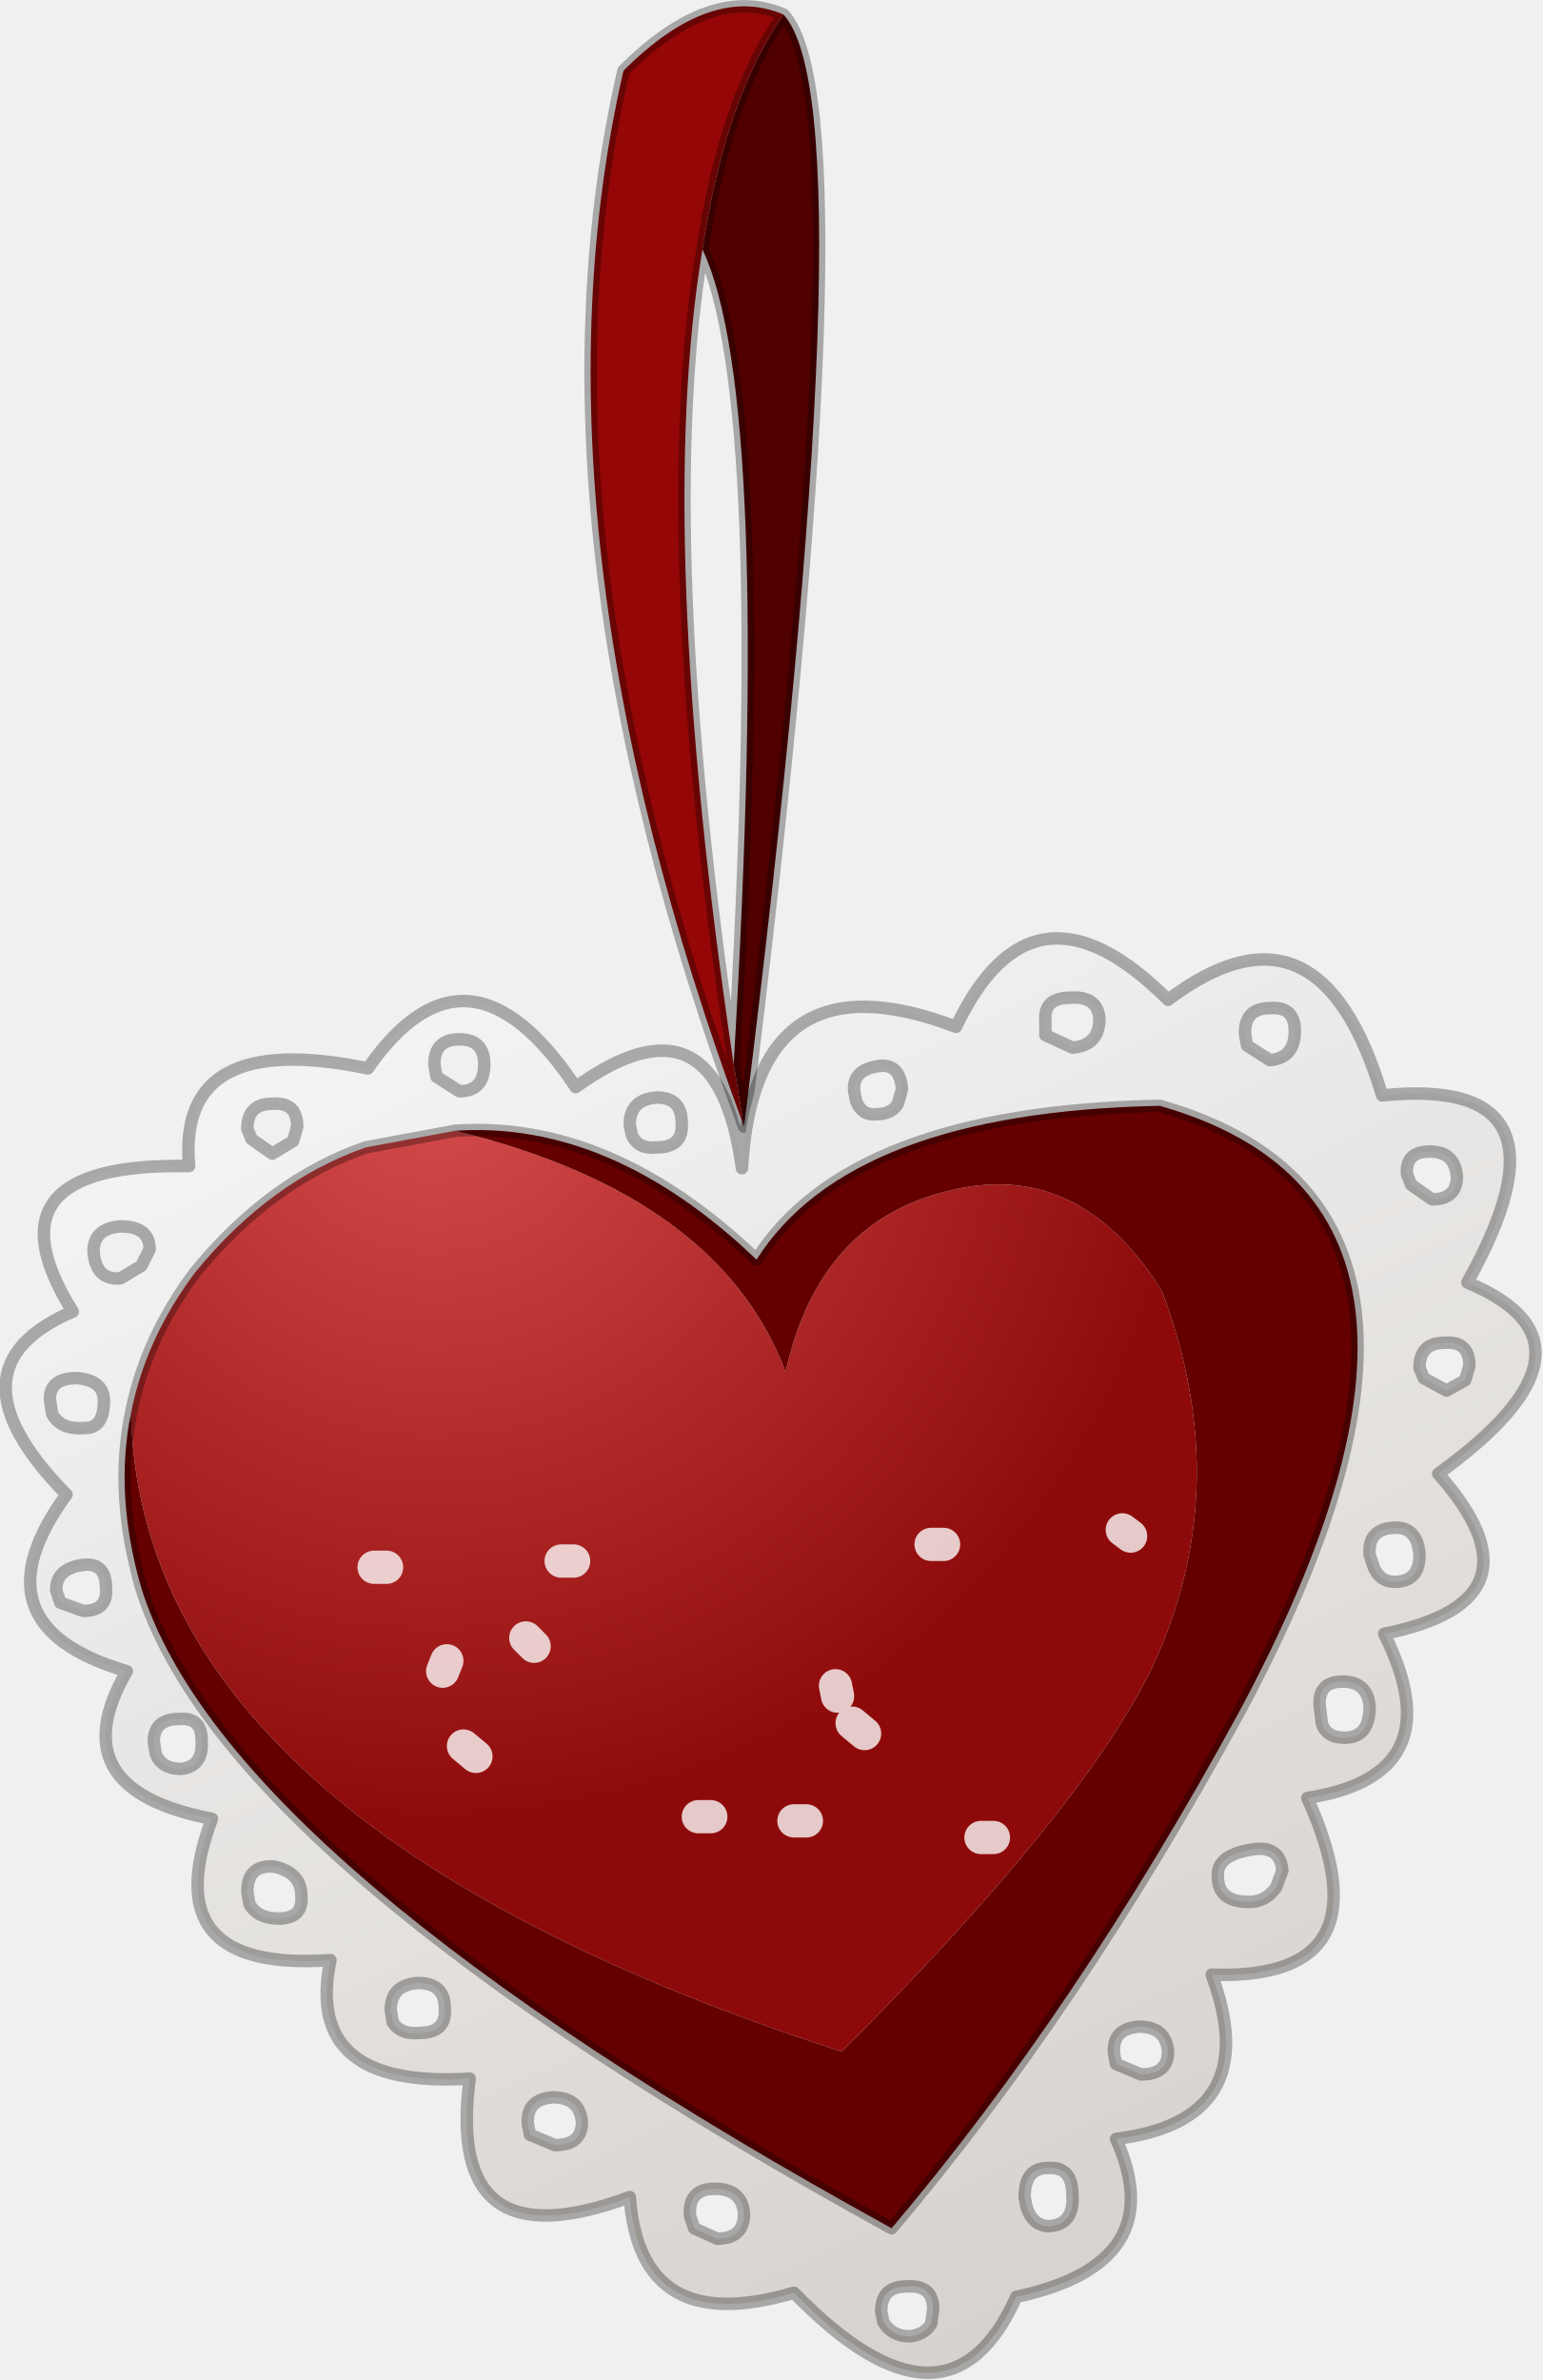
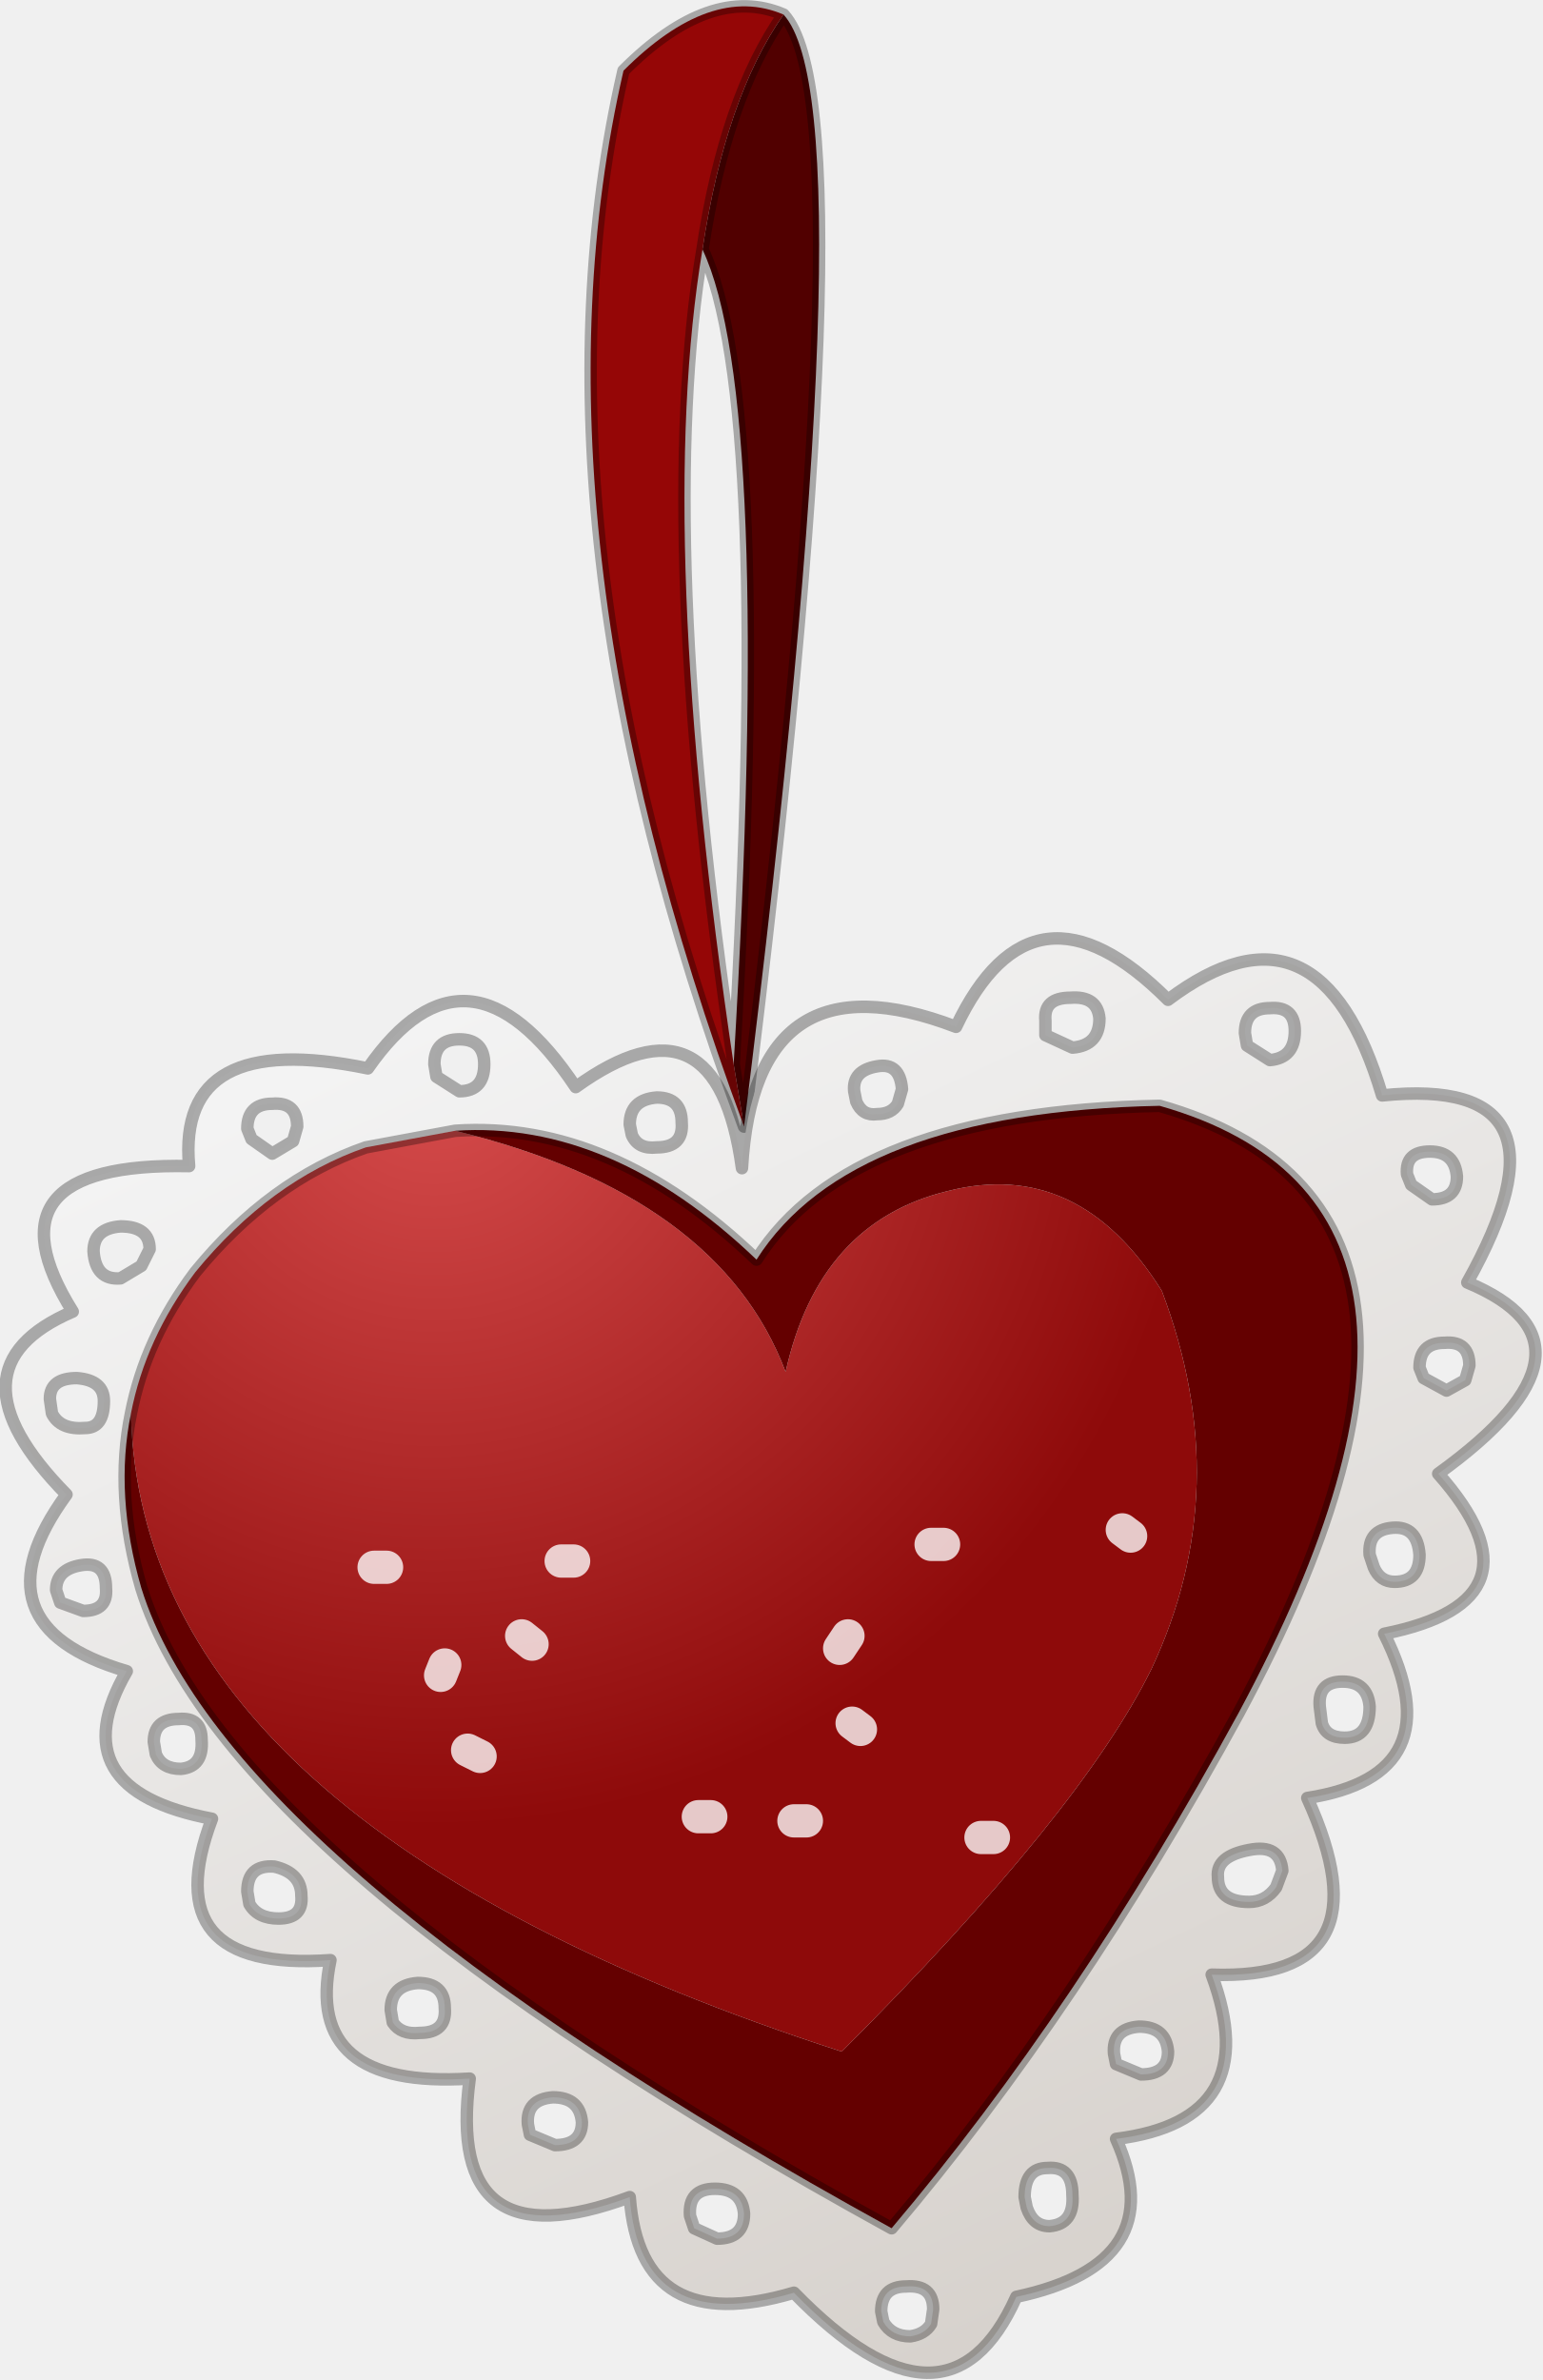
<svg xmlns="http://www.w3.org/2000/svg" xmlns:xlink="http://www.w3.org/1999/xlink" height="57.25px" width="37.1px">
  <g transform="matrix(1.0, 0.0, 0.0, 1.0, 16.65, 0.15)">
    <use height="57.25" transform="matrix(1.0, 0.0, 0.0, 1.0, -16.65, -0.15)" width="37.1" xlink:href="#decoration77-shape0" />
  </g>
  <defs>
    <g id="decoration77-shape0" transform="matrix(1.0, 0.0, 0.0, 1.0, 16.65, 0.15)">
      <path d="M2.2 0.2 Q4.3 2.5 1.25 26.95 L1.0 25.45 Q1.95 9.45 0.25 5.85 0.8 2.2 2.2 0.2" fill="#510000" fill-rule="evenodd" stroke="none" />
      <path d="M1.25 26.95 Q-4.15 12.4 -1.65 1.55 0.45 -0.55 2.2 0.2 0.8 2.2 0.25 5.85 -0.9 12.7 1.0 25.45 L1.25 26.95" fill="#950606" fill-rule="evenodd" stroke="none" />
      <path d="M2.2 0.2 Q4.3 2.5 1.25 26.95 -4.15 12.4 -1.65 1.55 0.45 -0.55 2.2 0.2 0.8 2.2 0.25 5.85 1.95 9.45 1.0 25.45 L1.25 26.95 M0.25 5.85 Q-0.9 12.7 1.0 25.45" fill="none" stroke="#000000" stroke-linecap="round" stroke-linejoin="round" stroke-opacity="0.302" stroke-width="0.3" />
-       <path d="M18.1 32.15 Q17.5 32.15 17.5 32.75 L17.6 33.0 18.15 33.3 18.6 33.05 18.7 32.7 Q18.7 32.1 18.1 32.15 M18.4 28.15 Q18.35 27.55 17.75 27.55 17.15 27.55 17.2 28.1 L17.3 28.35 17.8 28.7 Q18.4 28.7 18.4 28.15 M6.35 24.55 Q8.2 20.65 11.45 23.9 15.1 21.15 16.6 26.2 21.45 25.7 18.65 30.7 22.25 32.2 17.95 35.3 20.65 38.35 16.65 39.15 18.35 42.55 14.8 43.1 16.8 47.5 12.5 47.35 13.8 50.85 10.2 51.3 11.55 54.3 7.8 55.1 6.15 58.8 2.45 55.0 -1.25 56.1 -1.5 52.7 -5.95 54.35 -5.35 49.85 -9.35 50.1 -8.7 47.0 -12.95 47.3 -11.55 43.6 -15.25 42.9 -13.6 40.05 -17.35 38.95 -15.05 35.8 -18.05 32.75 -14.9 31.4 -17.15 27.8 -12.1 27.9 -12.4 24.6 -7.8 25.55 -5.4 22.1 -2.8 26.0 0.6 23.55 1.2 27.95 1.5 22.7 6.35 24.55 M14.5 24.65 Q14.5 24.05 13.9 24.1 13.3 24.1 13.3 24.7 L13.35 25.0 13.9 25.35 Q14.5 25.3 14.5 24.65 M9.8 24.35 Q9.75 23.8 9.1 23.85 8.45 23.85 8.5 24.4 L8.5 24.75 9.15 25.05 Q9.8 25.0 9.8 24.35 M-5.7 27.05 L-7.85 27.45 Q-10.15 28.25 -11.95 30.45 -13.15 32.05 -13.5 33.85 -13.9 35.8 -13.25 38.05 -11.2 44.65 4.8 53.45 9.25 48.2 13.15 41.05 19.7 28.85 11.25 26.45 3.8 26.6 1.55 30.15 -1.95 26.8 -5.7 27.05 M-3.3 51.45 Q-2.65 51.45 -2.65 50.9 -2.7 50.3 -3.35 50.3 -4.0 50.35 -3.95 50.95 L-3.9 51.2 -3.3 51.45 M-6.55 48.75 Q-5.9 48.75 -5.95 48.15 -5.95 47.55 -6.6 47.55 -7.25 47.6 -7.25 48.2 L-7.2 48.5 Q-7.0 48.8 -6.55 48.75 M-10.7 45.35 L-10.65 45.65 Q-10.45 46.0 -9.95 46.0 -9.35 46.0 -9.4 45.45 -9.4 44.9 -10.05 44.75 -10.7 44.7 -10.7 45.35 M-14.1 38.05 Q-14.1 37.4 -14.7 37.5 -15.3 37.6 -15.3 38.1 L-15.2 38.4 -14.65 38.6 Q-14.05 38.6 -14.1 38.05 M-12.9 42.05 Q-12.75 42.4 -12.3 42.4 -11.75 42.35 -11.8 41.7 -11.8 41.15 -12.35 41.2 -12.95 41.2 -12.95 41.75 L-12.9 42.05 M-15.45 33.5 L-15.4 33.85 Q-15.2 34.25 -14.6 34.2 -14.15 34.2 -14.15 33.55 -14.15 33.05 -14.8 33.0 -15.45 33.0 -15.45 33.5 M-13.75 29.35 Q-14.4 29.4 -14.4 29.95 -14.35 30.65 -13.75 30.6 L-13.25 30.3 -13.05 29.9 Q-13.05 29.35 -13.75 29.35 M-6.2 25.45 L-6.15 25.75 -5.6 26.1 Q-5.0 26.1 -5.0 25.45 -5.0 24.85 -5.6 24.85 -6.2 24.85 -6.2 25.45 M-9.5 26.95 Q-9.5 26.35 -10.1 26.4 -10.7 26.4 -10.7 27.0 L-10.6 27.25 -10.1 27.6 -9.6 27.3 -9.5 26.95 M-1.45 27.15 Q-1.3 27.5 -0.85 27.45 -0.2 27.45 -0.25 26.85 -0.25 26.25 -0.85 26.25 -1.5 26.3 -1.5 26.9 L-1.45 27.15 M0.05 53.45 L0.6 53.7 Q1.25 53.7 1.25 53.1 1.2 52.5 0.55 52.5 -0.1 52.5 -0.05 53.15 L0.05 53.45 M5.8 55.4 Q5.8 54.8 5.15 54.85 4.55 54.85 4.55 55.45 L4.6 55.7 Q4.8 56.05 5.25 56.05 5.6 56.0 5.75 55.75 L5.8 55.4 M8.05 52.95 Q8.2 53.4 8.6 53.4 9.2 53.35 9.15 52.65 9.15 51.95 8.55 52.0 8.0 52.0 8.0 52.7 L8.05 52.95 M10.75 48.6 Q10.1 48.65 10.15 49.25 L10.2 49.5 10.8 49.75 Q11.45 49.75 11.45 49.2 11.4 48.6 10.75 48.6 M14.2 44.85 Q14.15 44.2 13.4 44.35 12.6 44.5 12.65 45.0 12.65 45.6 13.4 45.6 13.8 45.6 14.05 45.25 L14.2 44.85 M16.9 37.9 Q17.5 37.9 17.5 37.25 17.45 36.55 16.85 36.6 16.25 36.65 16.3 37.25 L16.4 37.55 Q16.55 37.9 16.9 37.9 M15.7 41.65 Q16.3 41.65 16.3 40.9 16.25 40.3 15.65 40.3 15.05 40.3 15.1 40.9 L15.15 41.3 Q15.25 41.65 15.7 41.65 M4.95 26.4 L5.05 26.05 Q5.0 25.4 4.45 25.5 3.85 25.6 3.9 26.1 L3.95 26.35 Q4.1 26.7 4.45 26.65 4.8 26.65 4.95 26.4" fill="url(#decoration77-gradient0)" fill-rule="evenodd" stroke="none" />
+       <path d="M17.6 33.0 L18.15 33.3 18.6 33.05 18.7 32.7 Q18.7 32.1 18.1 32.15 17.5 32.15 17.5 32.75 L17.6 33.0 M18.4 28.15 Q18.35 27.55 17.75 27.55 17.15 27.55 17.2 28.1 L17.3 28.35 17.8 28.7 Q18.4 28.7 18.4 28.15 M6.35 24.55 Q8.2 20.65 11.45 23.9 15.1 21.15 16.6 26.2 21.45 25.7 18.65 30.7 22.25 32.2 17.95 35.3 20.65 38.35 16.65 39.15 18.35 42.55 14.8 43.1 16.8 47.5 12.5 47.35 13.8 50.85 10.2 51.3 11.55 54.3 7.8 55.1 6.15 58.8 2.45 55.0 -1.25 56.1 -1.5 52.7 -5.95 54.35 -5.35 49.85 -9.35 50.1 -8.7 47.0 -12.95 47.3 -11.55 43.6 -15.25 42.9 -13.6 40.05 -17.35 38.95 -15.05 35.8 -18.05 32.75 -14.9 31.4 -17.15 27.8 -12.1 27.9 -12.4 24.6 -7.8 25.55 -5.4 22.1 -2.8 26.0 0.6 23.55 1.2 27.95 1.5 22.7 6.35 24.55 M14.5 24.65 Q14.5 24.05 13.9 24.1 13.3 24.1 13.3 24.7 L13.35 25.0 13.9 25.35 Q14.5 25.3 14.5 24.65 M9.1 23.85 Q8.45 23.85 8.5 24.4 L8.5 24.75 9.15 25.05 Q9.8 25.0 9.8 24.35 9.75 23.8 9.1 23.85 M-5.7 27.05 L-7.85 27.45 Q-10.15 28.25 -11.95 30.45 -13.15 32.05 -13.5 33.85 -13.9 35.8 -13.25 38.05 -11.2 44.65 4.8 53.45 9.25 48.2 13.15 41.05 19.7 28.85 11.25 26.45 3.8 26.6 1.55 30.15 -1.95 26.8 -5.7 27.05 M-3.95 50.95 L-3.9 51.2 -3.3 51.45 Q-2.65 51.45 -2.65 50.9 -2.7 50.3 -3.35 50.3 -4.0 50.35 -3.95 50.95 M-7.25 48.2 L-7.2 48.5 Q-7.0 48.8 -6.55 48.75 -5.9 48.75 -5.95 48.15 -5.95 47.55 -6.6 47.55 -7.25 47.6 -7.25 48.2 M-10.7 45.35 L-10.65 45.65 Q-10.45 46.0 -9.95 46.0 -9.35 46.0 -9.4 45.45 -9.4 44.9 -10.05 44.75 -10.7 44.7 -10.7 45.35 M-14.65 38.6 Q-14.05 38.6 -14.1 38.05 -14.1 37.4 -14.7 37.5 -15.3 37.6 -15.3 38.1 L-15.2 38.4 -14.65 38.6 M-12.95 41.75 L-12.9 42.05 Q-12.75 42.4 -12.3 42.4 -11.75 42.35 -11.8 41.7 -11.8 41.15 -12.35 41.2 -12.95 41.2 -12.95 41.75 M-15.45 33.5 L-15.4 33.85 Q-15.2 34.25 -14.6 34.2 -14.15 34.2 -14.15 33.55 -14.15 33.05 -14.8 33.0 -15.45 33.0 -15.45 33.5 M-13.25 30.3 L-13.05 29.9 Q-13.05 29.35 -13.75 29.35 -14.4 29.4 -14.4 29.95 -14.35 30.65 -13.75 30.6 L-13.25 30.3 M-6.2 25.45 L-6.15 25.75 -5.6 26.1 Q-5.0 26.1 -5.0 25.45 -5.0 24.85 -5.6 24.85 -6.2 24.85 -6.2 25.45 M-9.5 26.95 Q-9.5 26.35 -10.1 26.4 -10.7 26.4 -10.7 27.0 L-10.6 27.25 -10.1 27.6 -9.6 27.3 -9.5 26.95 M-0.85 26.25 Q-1.5 26.3 -1.5 26.9 L-1.45 27.15 Q-1.3 27.5 -0.85 27.45 -0.2 27.45 -0.25 26.85 -0.25 26.25 -0.85 26.25 M0.05 53.45 L0.6 53.7 Q1.25 53.7 1.25 53.1 1.2 52.5 0.55 52.5 -0.1 52.5 -0.05 53.15 L0.05 53.45 M5.8 55.4 Q5.8 54.8 5.15 54.85 4.55 54.85 4.55 55.45 L4.6 55.7 Q4.8 56.05 5.25 56.05 5.6 56.0 5.75 55.75 L5.8 55.4 M8.0 52.7 L8.05 52.95 Q8.2 53.4 8.6 53.4 9.2 53.35 9.15 52.65 9.15 51.95 8.55 52.0 8.0 52.0 8.0 52.7 M10.75 48.6 Q10.1 48.65 10.15 49.25 L10.2 49.5 10.8 49.75 Q11.45 49.75 11.45 49.2 11.4 48.6 10.75 48.6 M13.4 45.6 Q13.8 45.6 14.05 45.25 L14.2 44.85 Q14.15 44.2 13.4 44.35 12.6 44.5 12.65 45.0 12.65 45.6 13.4 45.6 M16.4 37.55 Q16.55 37.9 16.9 37.9 17.5 37.9 17.5 37.25 17.45 36.55 16.85 36.6 16.25 36.65 16.3 37.25 L16.4 37.55 M16.3 40.9 Q16.25 40.3 15.65 40.3 15.05 40.3 15.1 40.9 L15.15 41.3 Q15.25 41.65 15.7 41.65 16.3 41.65 16.3 40.9 M3.95 26.35 Q4.1 26.7 4.45 26.65 4.8 26.65 4.95 26.4 L5.05 26.05 Q5.0 25.4 4.45 25.5 3.85 25.6 3.9 26.1 L3.95 26.35" fill="url(#decoration77-gradient0)" fill-rule="evenodd" stroke="none" />
      <path d="M-5.7 27.05 Q0.65 28.6 2.25 32.85 3.05 29.25 6.15 28.5 9.3 27.7 11.3 30.9 13.1 35.65 11.05 40.0 9.35 43.45 3.6 49.2 -13.25 43.75 -13.5 33.85 -13.15 32.05 -11.95 30.45 -10.15 28.25 -7.85 27.45 L-5.7 27.05" fill="url(#decoration77-gradient1)" fill-rule="evenodd" stroke="none" />
      <path d="M-13.5 33.85 Q-13.25 43.75 3.6 49.2 9.35 43.45 11.05 40.0 13.1 35.65 11.3 30.9 9.3 27.7 6.15 28.5 3.05 29.25 2.25 32.85 0.65 28.6 -5.7 27.05 -1.95 26.8 1.55 30.15 3.8 26.6 11.25 26.45 19.7 28.85 13.15 41.05 9.25 48.2 4.8 53.45 -11.2 44.65 -13.25 38.05 -13.9 35.8 -13.5 33.85" fill="#640000" fill-rule="evenodd" stroke="none" />
-       <path d="M9.8 24.35 Q9.8 25.0 9.15 25.05 L8.5 24.75 8.5 24.4 Q8.45 23.85 9.1 23.85 9.75 23.8 9.8 24.35 M14.5 24.65 Q14.5 25.3 13.9 25.35 L13.35 25.0 13.3 24.7 Q13.3 24.1 13.9 24.1 14.5 24.05 14.5 24.65 M6.35 24.55 Q1.5 22.7 1.2 27.95 0.6 23.55 -2.8 26.0 -5.4 22.1 -7.8 25.55 -12.4 24.6 -12.1 27.9 -17.15 27.8 -14.9 31.4 -18.05 32.75 -15.05 35.8 -17.35 38.95 -13.6 40.05 -15.25 42.9 -11.55 43.6 -12.95 47.3 -8.7 47.0 -9.35 50.1 -5.35 49.85 -5.95 54.35 -1.5 52.7 -1.25 56.1 2.45 55.0 6.15 58.8 7.8 55.1 11.55 54.3 10.2 51.3 13.8 50.85 12.5 47.35 16.8 47.5 14.8 43.1 18.35 42.55 16.65 39.15 20.65 38.35 17.95 35.3 22.25 32.2 18.65 30.7 21.45 25.7 16.6 26.2 15.1 21.15 11.45 23.9 8.2 20.65 6.35 24.55 M18.4 28.15 Q18.4 28.7 17.8 28.7 L17.3 28.35 17.2 28.1 Q17.15 27.55 17.75 27.55 18.35 27.55 18.4 28.15 M18.1 32.15 Q18.7 32.1 18.7 32.7 L18.6 33.05 18.15 33.3 17.6 33.0 17.5 32.75 Q17.5 32.15 18.1 32.15 M-5.7 27.05 L-7.85 27.45 Q-10.15 28.25 -11.95 30.45 -13.15 32.05 -13.5 33.85 -13.9 35.8 -13.25 38.05 -11.2 44.65 4.8 53.45 9.25 48.2 13.15 41.05 19.7 28.85 11.25 26.45 3.8 26.6 1.55 30.15 -1.95 26.8 -5.7 27.05 M4.95 26.4 Q4.8 26.65 4.45 26.65 4.1 26.7 3.95 26.35 L3.9 26.1 Q3.85 25.6 4.45 25.5 5.0 25.4 5.05 26.05 L4.95 26.4 M15.7 41.65 Q15.25 41.65 15.15 41.3 L15.1 40.9 Q15.05 40.3 15.65 40.3 16.25 40.3 16.3 40.9 16.3 41.65 15.7 41.65 M16.9 37.9 Q16.55 37.9 16.4 37.55 L16.3 37.25 Q16.25 36.65 16.85 36.6 17.45 36.55 17.5 37.25 17.5 37.9 16.9 37.9 M14.2 44.85 L14.05 45.25 Q13.8 45.6 13.4 45.6 12.65 45.6 12.65 45.0 12.6 44.5 13.4 44.35 14.15 44.2 14.2 44.85 M10.75 48.6 Q11.4 48.6 11.45 49.2 11.45 49.75 10.8 49.75 L10.2 49.5 10.15 49.25 Q10.1 48.65 10.75 48.6 M8.05 52.95 L8.0 52.7 Q8.0 52.0 8.55 52.0 9.15 51.95 9.15 52.65 9.2 53.35 8.6 53.4 8.2 53.4 8.05 52.95 M5.8 55.4 L5.75 55.75 Q5.6 56.0 5.25 56.05 4.8 56.05 4.6 55.7 L4.55 55.45 Q4.55 54.85 5.15 54.85 5.8 54.8 5.8 55.4 M0.05 53.45 L-0.05 53.15 Q-0.1 52.5 0.55 52.5 1.2 52.5 1.25 53.1 1.25 53.7 0.6 53.7 L0.05 53.45 M-1.45 27.15 L-1.5 26.9 Q-1.5 26.3 -0.85 26.25 -0.25 26.25 -0.25 26.85 -0.2 27.45 -0.85 27.45 -1.3 27.5 -1.45 27.15 M-9.5 26.95 L-9.6 27.3 -10.1 27.6 -10.6 27.25 -10.7 27.0 Q-10.7 26.4 -10.1 26.4 -9.5 26.35 -9.5 26.95 M-6.2 25.45 Q-6.2 24.85 -5.6 24.85 -5.0 24.85 -5.0 25.45 -5.0 26.1 -5.6 26.1 L-6.15 25.75 -6.2 25.45 M-13.75 29.35 Q-13.05 29.35 -13.05 29.9 L-13.25 30.3 -13.75 30.6 Q-14.35 30.65 -14.4 29.95 -14.4 29.4 -13.75 29.35 M-15.45 33.5 Q-15.45 33.0 -14.8 33.0 -14.15 33.05 -14.15 33.55 -14.15 34.2 -14.6 34.2 -15.2 34.25 -15.4 33.85 L-15.45 33.5 M-12.9 42.05 L-12.95 41.75 Q-12.95 41.2 -12.35 41.2 -11.8 41.15 -11.8 41.7 -11.75 42.35 -12.3 42.4 -12.75 42.4 -12.9 42.05 M-14.1 38.05 Q-14.05 38.6 -14.65 38.6 L-15.2 38.4 -15.3 38.1 Q-15.3 37.6 -14.7 37.5 -14.1 37.4 -14.1 38.05 M-10.7 45.35 Q-10.7 44.7 -10.05 44.75 -9.4 44.9 -9.4 45.45 -9.35 46.0 -9.95 46.0 -10.45 46.0 -10.65 45.65 L-10.7 45.35 M-6.55 48.75 Q-7.0 48.8 -7.2 48.5 L-7.25 48.2 Q-7.25 47.6 -6.6 47.55 -5.95 47.55 -5.95 48.15 -5.9 48.75 -6.55 48.75 M-3.3 51.45 L-3.9 51.2 -3.95 50.95 Q-4.0 50.35 -3.35 50.3 -2.7 50.3 -2.65 50.9 -2.65 51.45 -3.3 51.45" fill="none" stroke="#000000" stroke-linecap="round" stroke-linejoin="round" stroke-opacity="0.302" stroke-width="0.3" />
-       <path d="M10.55 36.8 L10.35 36.65 M6.05 37.0 L5.75 37.0 M3.45 40.4 L3.5 40.65 M3.85 41.3 L4.15 41.55 M0.15 43.55 L0.45 43.55 M2.45 43.65 L2.75 43.65 M6.95 44.05 L7.25 44.05 M-2.85 37.4 L-3.15 37.4 M-3.8 39.45 L-4.0 39.25 M-5.9 39.8 L-6.0 40.05 M-5.5 41.85 L-5.2 42.1 M-7.35 37.55 L-7.65 37.55" fill="none" stroke="#ffffff" stroke-linecap="round" stroke-linejoin="round" stroke-opacity="0.78" stroke-width="0.8" />
+       <path d="M9.1 23.85 Q9.75 23.8 9.8 24.35 9.8 25.0 9.15 25.05 L8.5 24.75 8.5 24.4 Q8.45 23.85 9.1 23.85 M14.5 24.65 Q14.5 25.3 13.9 25.35 L13.35 25.0 13.3 24.7 Q13.3 24.1 13.9 24.1 14.5 24.05 14.5 24.65 M6.35 24.55 Q1.5 22.7 1.2 27.95 0.6 23.55 -2.8 26.0 -5.4 22.1 -7.8 25.55 -12.4 24.6 -12.1 27.9 -17.15 27.8 -14.9 31.4 -18.05 32.75 -15.05 35.8 -17.35 38.95 -13.6 40.05 -15.25 42.9 -11.55 43.6 -12.95 47.3 -8.7 47.0 -9.35 50.1 -5.35 49.85 -5.95 54.35 -1.5 52.7 -1.25 56.1 2.45 55.0 6.15 58.8 7.8 55.1 11.55 54.3 10.2 51.3 13.8 50.85 12.5 47.35 16.8 47.5 14.8 43.1 18.35 42.55 16.65 39.15 20.65 38.35 17.95 35.3 22.25 32.2 18.65 30.7 21.45 25.7 16.6 26.2 15.1 21.15 11.45 23.9 8.2 20.65 6.35 24.55 M18.4 28.15 Q18.4 28.7 17.8 28.7 L17.3 28.35 17.2 28.1 Q17.15 27.55 17.75 27.55 18.35 27.55 18.4 28.15 M17.6 33.0 L17.5 32.75 Q17.5 32.15 18.1 32.15 18.7 32.1 18.7 32.7 L18.6 33.05 18.15 33.3 17.6 33.0 M-5.7 27.05 L-7.85 27.45 Q-10.15 28.25 -11.95 30.45 -13.15 32.05 -13.5 33.85 -13.9 35.8 -13.25 38.05 -11.2 44.65 4.8 53.45 9.25 48.2 13.15 41.05 19.7 28.85 11.25 26.45 3.8 26.6 1.55 30.15 -1.95 26.8 -5.7 27.05 M3.95 26.35 L3.9 26.1 Q3.85 25.6 4.45 25.5 5.0 25.4 5.05 26.05 L4.95 26.4 Q4.8 26.65 4.45 26.65 4.1 26.7 3.95 26.35 M16.3 40.9 Q16.3 41.65 15.7 41.65 15.25 41.65 15.15 41.3 L15.1 40.9 Q15.05 40.3 15.65 40.3 16.25 40.3 16.3 40.9 M16.4 37.55 L16.3 37.25 Q16.25 36.65 16.85 36.6 17.45 36.55 17.5 37.25 17.5 37.9 16.9 37.9 16.55 37.9 16.4 37.55 M13.4 45.6 Q12.65 45.6 12.65 45.0 12.6 44.5 13.4 44.35 14.15 44.2 14.2 44.85 L14.05 45.25 Q13.8 45.6 13.4 45.6 M10.75 48.6 Q11.4 48.6 11.45 49.2 11.45 49.75 10.8 49.75 L10.2 49.5 10.15 49.25 Q10.1 48.65 10.75 48.6 M8.0 52.7 Q8.0 52.0 8.55 52.0 9.15 51.95 9.15 52.65 9.2 53.35 8.6 53.4 8.2 53.4 8.05 52.95 L8.0 52.7 M5.8 55.4 L5.75 55.75 Q5.6 56.0 5.25 56.05 4.8 56.05 4.6 55.7 L4.55 55.45 Q4.55 54.85 5.15 54.85 5.8 54.8 5.8 55.4 M0.05 53.45 L-0.05 53.15 Q-0.1 52.5 0.55 52.5 1.2 52.5 1.25 53.1 1.25 53.7 0.6 53.7 L0.05 53.45 M-0.85 26.25 Q-0.25 26.25 -0.25 26.85 -0.2 27.45 -0.85 27.45 -1.3 27.5 -1.45 27.15 L-1.5 26.9 Q-1.5 26.3 -0.85 26.25 M-9.5 26.95 L-9.6 27.3 -10.1 27.6 -10.6 27.25 -10.7 27.0 Q-10.7 26.4 -10.1 26.4 -9.5 26.35 -9.5 26.95 M-6.2 25.45 Q-6.2 24.85 -5.6 24.85 -5.0 24.85 -5.0 25.45 -5.0 26.1 -5.6 26.1 L-6.15 25.75 -6.2 25.45 M-13.25 30.3 L-13.75 30.6 Q-14.35 30.65 -14.4 29.95 -14.4 29.4 -13.75 29.35 -13.05 29.35 -13.05 29.9 L-13.25 30.3 M-15.45 33.5 Q-15.45 33.0 -14.8 33.0 -14.15 33.05 -14.15 33.55 -14.15 34.2 -14.6 34.2 -15.2 34.25 -15.4 33.85 L-15.45 33.5 M-12.95 41.75 Q-12.95 41.2 -12.35 41.2 -11.8 41.15 -11.8 41.7 -11.75 42.35 -12.3 42.4 -12.75 42.4 -12.9 42.05 L-12.95 41.75 M-14.65 38.6 L-15.2 38.4 -15.3 38.1 Q-15.3 37.6 -14.7 37.5 -14.1 37.4 -14.1 38.05 -14.05 38.6 -14.65 38.6 M-10.7 45.35 Q-10.7 44.7 -10.05 44.75 -9.4 44.9 -9.4 45.45 -9.35 46.0 -9.95 46.0 -10.45 46.0 -10.65 45.65 L-10.7 45.35 M-7.25 48.2 Q-7.25 47.6 -6.6 47.55 -5.95 47.55 -5.95 48.15 -5.9 48.75 -6.55 48.75 -7.0 48.8 -7.2 48.5 L-7.25 48.2 M-3.95 50.95 Q-4.0 50.35 -3.35 50.3 -2.7 50.3 -2.65 50.9 -2.65 51.45 -3.3 51.45 L-3.9 51.2 -3.95 50.95" fill="none" stroke="#000000" stroke-linecap="round" stroke-linejoin="round" stroke-opacity="0.302" stroke-width="0.3" />
+       <path d="M10.55 36.8 L10.35 36.65 M6.05 37.0 L5.75 37.0 M3.85 41.3 L4.05 41.45 M3.75 39.2 L3.55 39.5 M0.15 43.55 L0.45 43.55 M2.45 43.65 L2.75 43.65 M6.95 44.05 L7.25 44.05 M-2.85 37.4 L-3.15 37.4 M-3.85 39.4 L-4.1 39.2 M-5.95 39.9 L-6.05 40.15 M-5.4 41.95 L-5.1 42.1 M-7.35 37.55 L-7.65 37.55" fill="none" stroke="#ffffff" stroke-linecap="round" stroke-linejoin="round" stroke-opacity="0.78" stroke-width="0.8" />
    </g>
    <linearGradient gradientTransform="matrix(0.0097, 0.0202, -0.0189, 0.009, 2.15, 39.85)" gradientUnits="userSpaceOnUse" id="decoration77-gradient0" spreadMethod="pad" x1="-819.2" x2="819.2">
      <stop offset="0.02" stop-color="#f3f3f3" />
      <stop offset="0.957" stop-color="#d7d2cd" />
    </linearGradient>
    <radialGradient cx="0" cy="0" gradientTransform="matrix(0.0224, -9.0E-4, 9.0E-4, 0.0224, -6.2, 25.45)" gradientUnits="userSpaceOnUse" id="decoration77-gradient1" r="819.2" spreadMethod="pad">
      <stop offset="0.0" stop-color="#d74d4d" />
      <stop offset="1.0" stop-color="#8e0a0a" />
    </radialGradient>
  </defs>
</svg>
